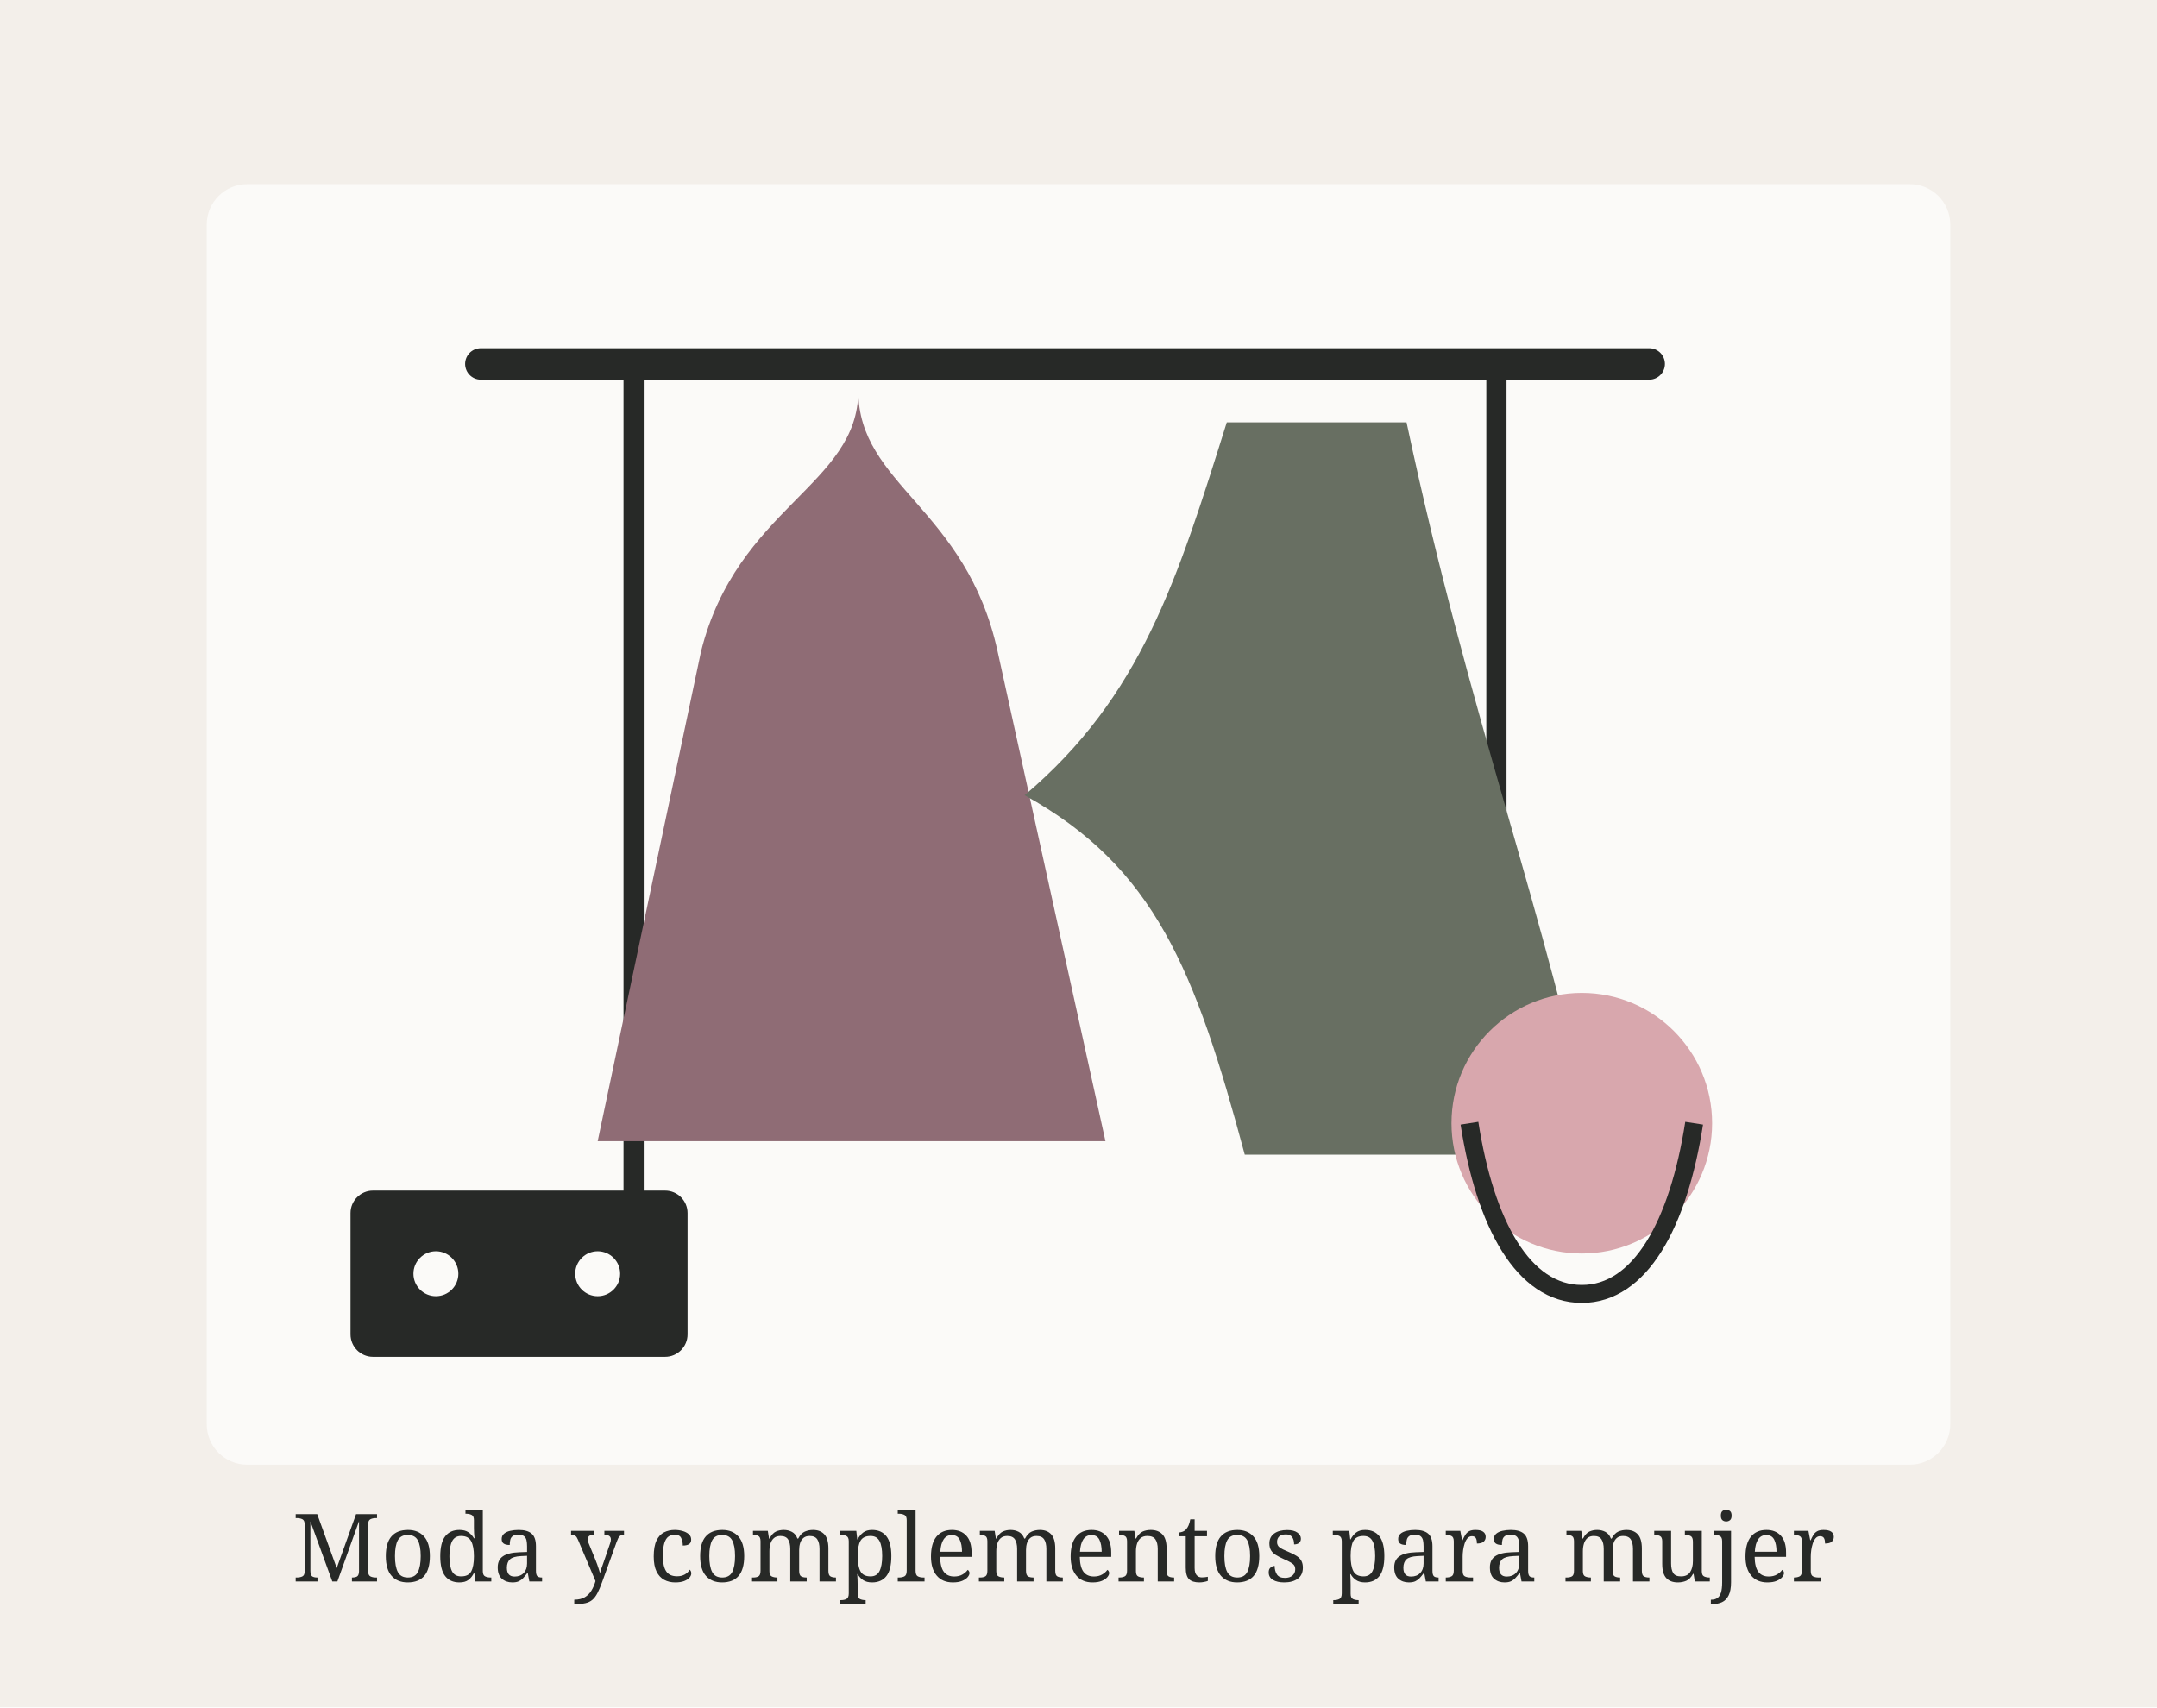
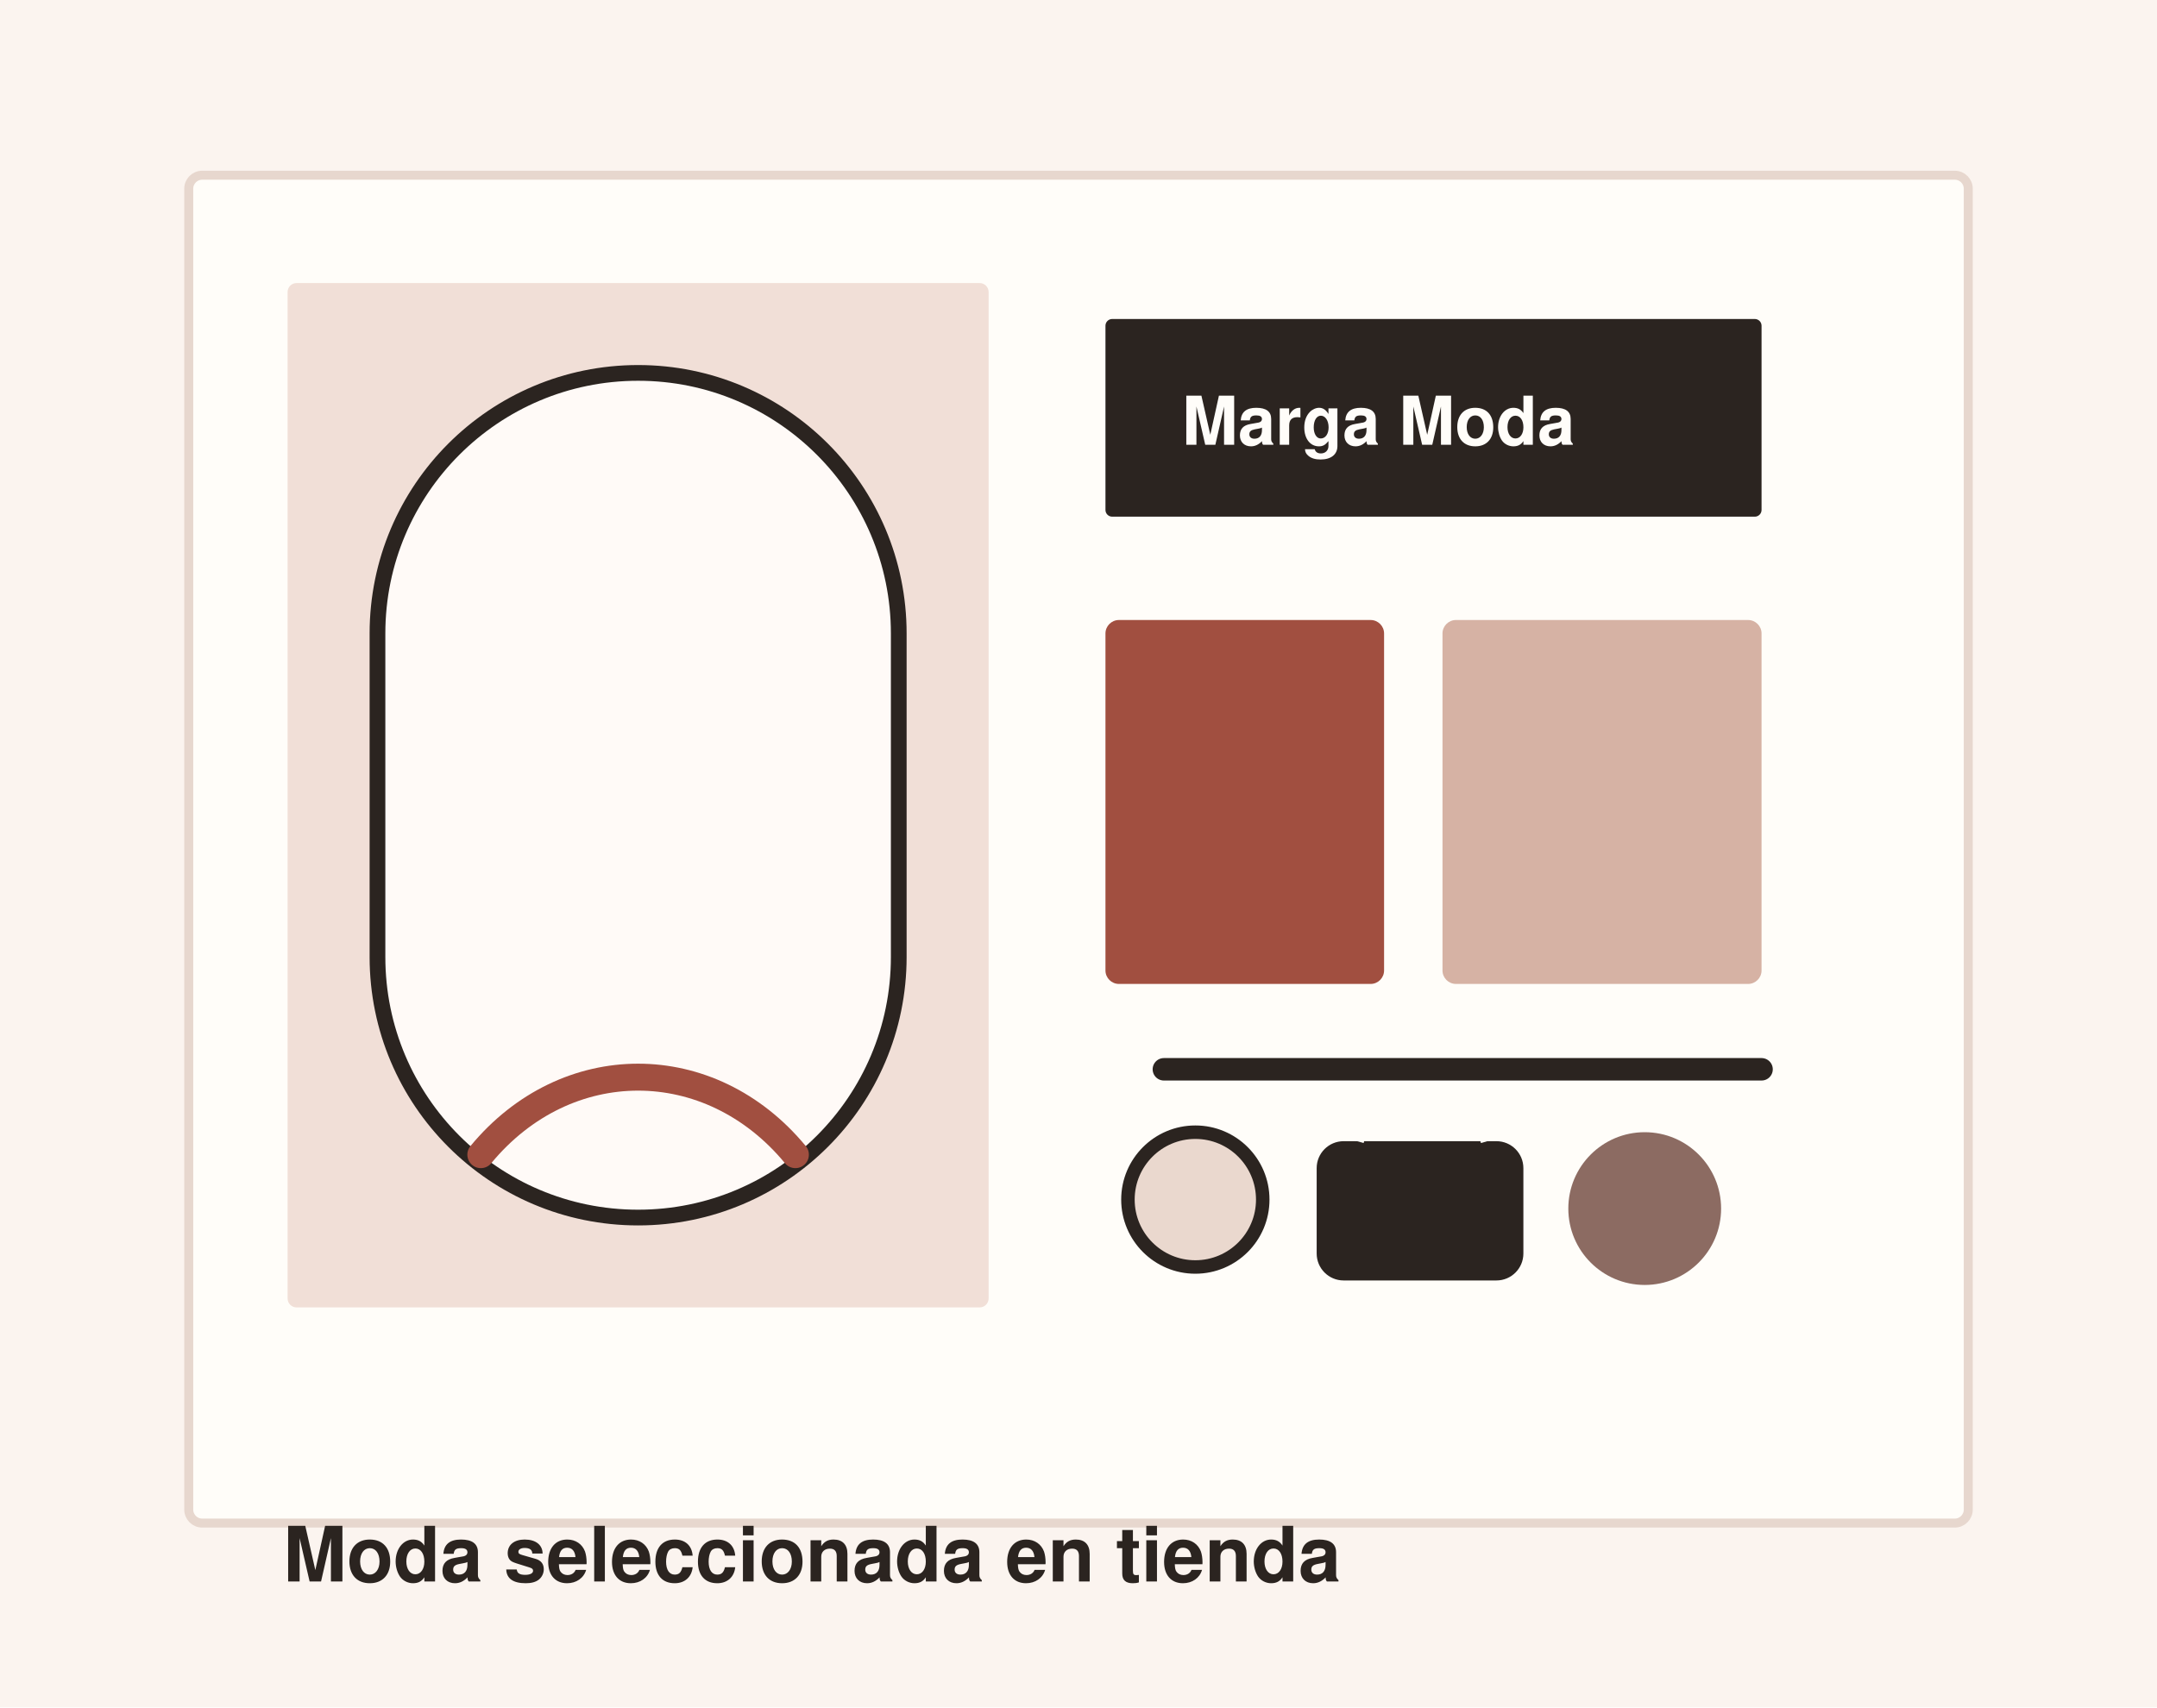
- <svg xmlns="http://www.w3.org/2000/svg" viewBox="0 0 960 760">
-   <rect width="960" height="760" fill="#f3efea" />
-   <rect x="92" y="82" width="776" height="570" rx="18" fill="#fbfaf8" />
-   <path d="M214 162h520" stroke="#272927" stroke-width="14" stroke-linecap="round" />
-   <path d="M282 162v380M666 162v380" stroke="#272927" stroke-width="9" stroke-linecap="round" />
-   <path d="M382 174c0 42-54 52-70 116l-46 218h226l-48-218c-14-64-62-74-62-116z" fill="#8f6c75" />
-   <path d="M546 188c-22 70-38 122-90 166 58 32 76 78 98 160h156c-22-108-56-194-84-326h-80z" fill="#686f62" />
-   <circle cx="704" cy="500" r="58" fill="#d8a7ad" />
-   <path d="M654 500c7 45 24 76 50 76s43-31 50-76" fill="none" stroke="#272927" stroke-width="8" />
-   <rect x="156" y="530" width="150" height="74" rx="10" fill="#272927" />
-   <circle cx="194" cy="567" r="10" fill="#fbfaf8" />
-   <circle cx="266" cy="567" r="10" fill="#fbfaf8" />
-   <text x="130" y="704" font-family="Georgia,serif" font-size="42" fill="#272927">Moda y complementos para mujer</text>
+ <svg xmlns="http://www.w3.org/2000/svg" viewBox="0 0 960 760" role="img" aria-labelledby="t d">
+   <rect width="960" height="760" fill="#fbf4ef" />
+   <rect x="84" y="78" width="792" height="600" rx="6" fill="#fffdf9" stroke="#e7d7ce" stroke-width="4" />
+   <rect x="128" y="126" width="312" height="456" rx="4" fill="#f1dfd7" />
+   <rect x="168" y="166" width="232" height="376" rx="116" fill="#fffaf7" stroke="#2b2420" stroke-width="7" />
+   <path d="M214 514c38-46 102-46 140 0" fill="none" stroke="#a14f40" stroke-width="12" stroke-linecap="round" />
+   <rect x="492" y="142" width="292" height="88" rx="3" fill="#2b2420" />
+   <text x="526" y="198" font-family="Helvetica,Arial,sans-serif" font-size="30" font-weight="700" fill="#fffdf9">Marga Moda</text>
+   <rect x="492" y="276" width="124" height="162" rx="6" fill="#a14f40" />
+   <rect x="642" y="276" width="142" height="162" rx="6" fill="#d6b2a4" />
+   <path d="M518 476h266" stroke="#2b2420" stroke-width="10" stroke-linecap="round" />
+   <circle cx="532" cy="534" r="30" fill="#ead8ce" stroke="#2b2420" stroke-width="6" />
+   <rect x="586" y="508" width="92" height="62" rx="12" fill="#2b2420" />
+   <path d="M604 508c8-28 50-28 58 0" fill="none" stroke="#fffdf9" stroke-width="6" />
+   <circle cx="732" cy="538" r="34" fill="#8c6b62" />
+   <text x="126" y="704" font-family="Helvetica,Arial,sans-serif" font-size="34" font-weight="700" fill="#2b2420">Moda seleccionada en tienda</text>
</svg>
